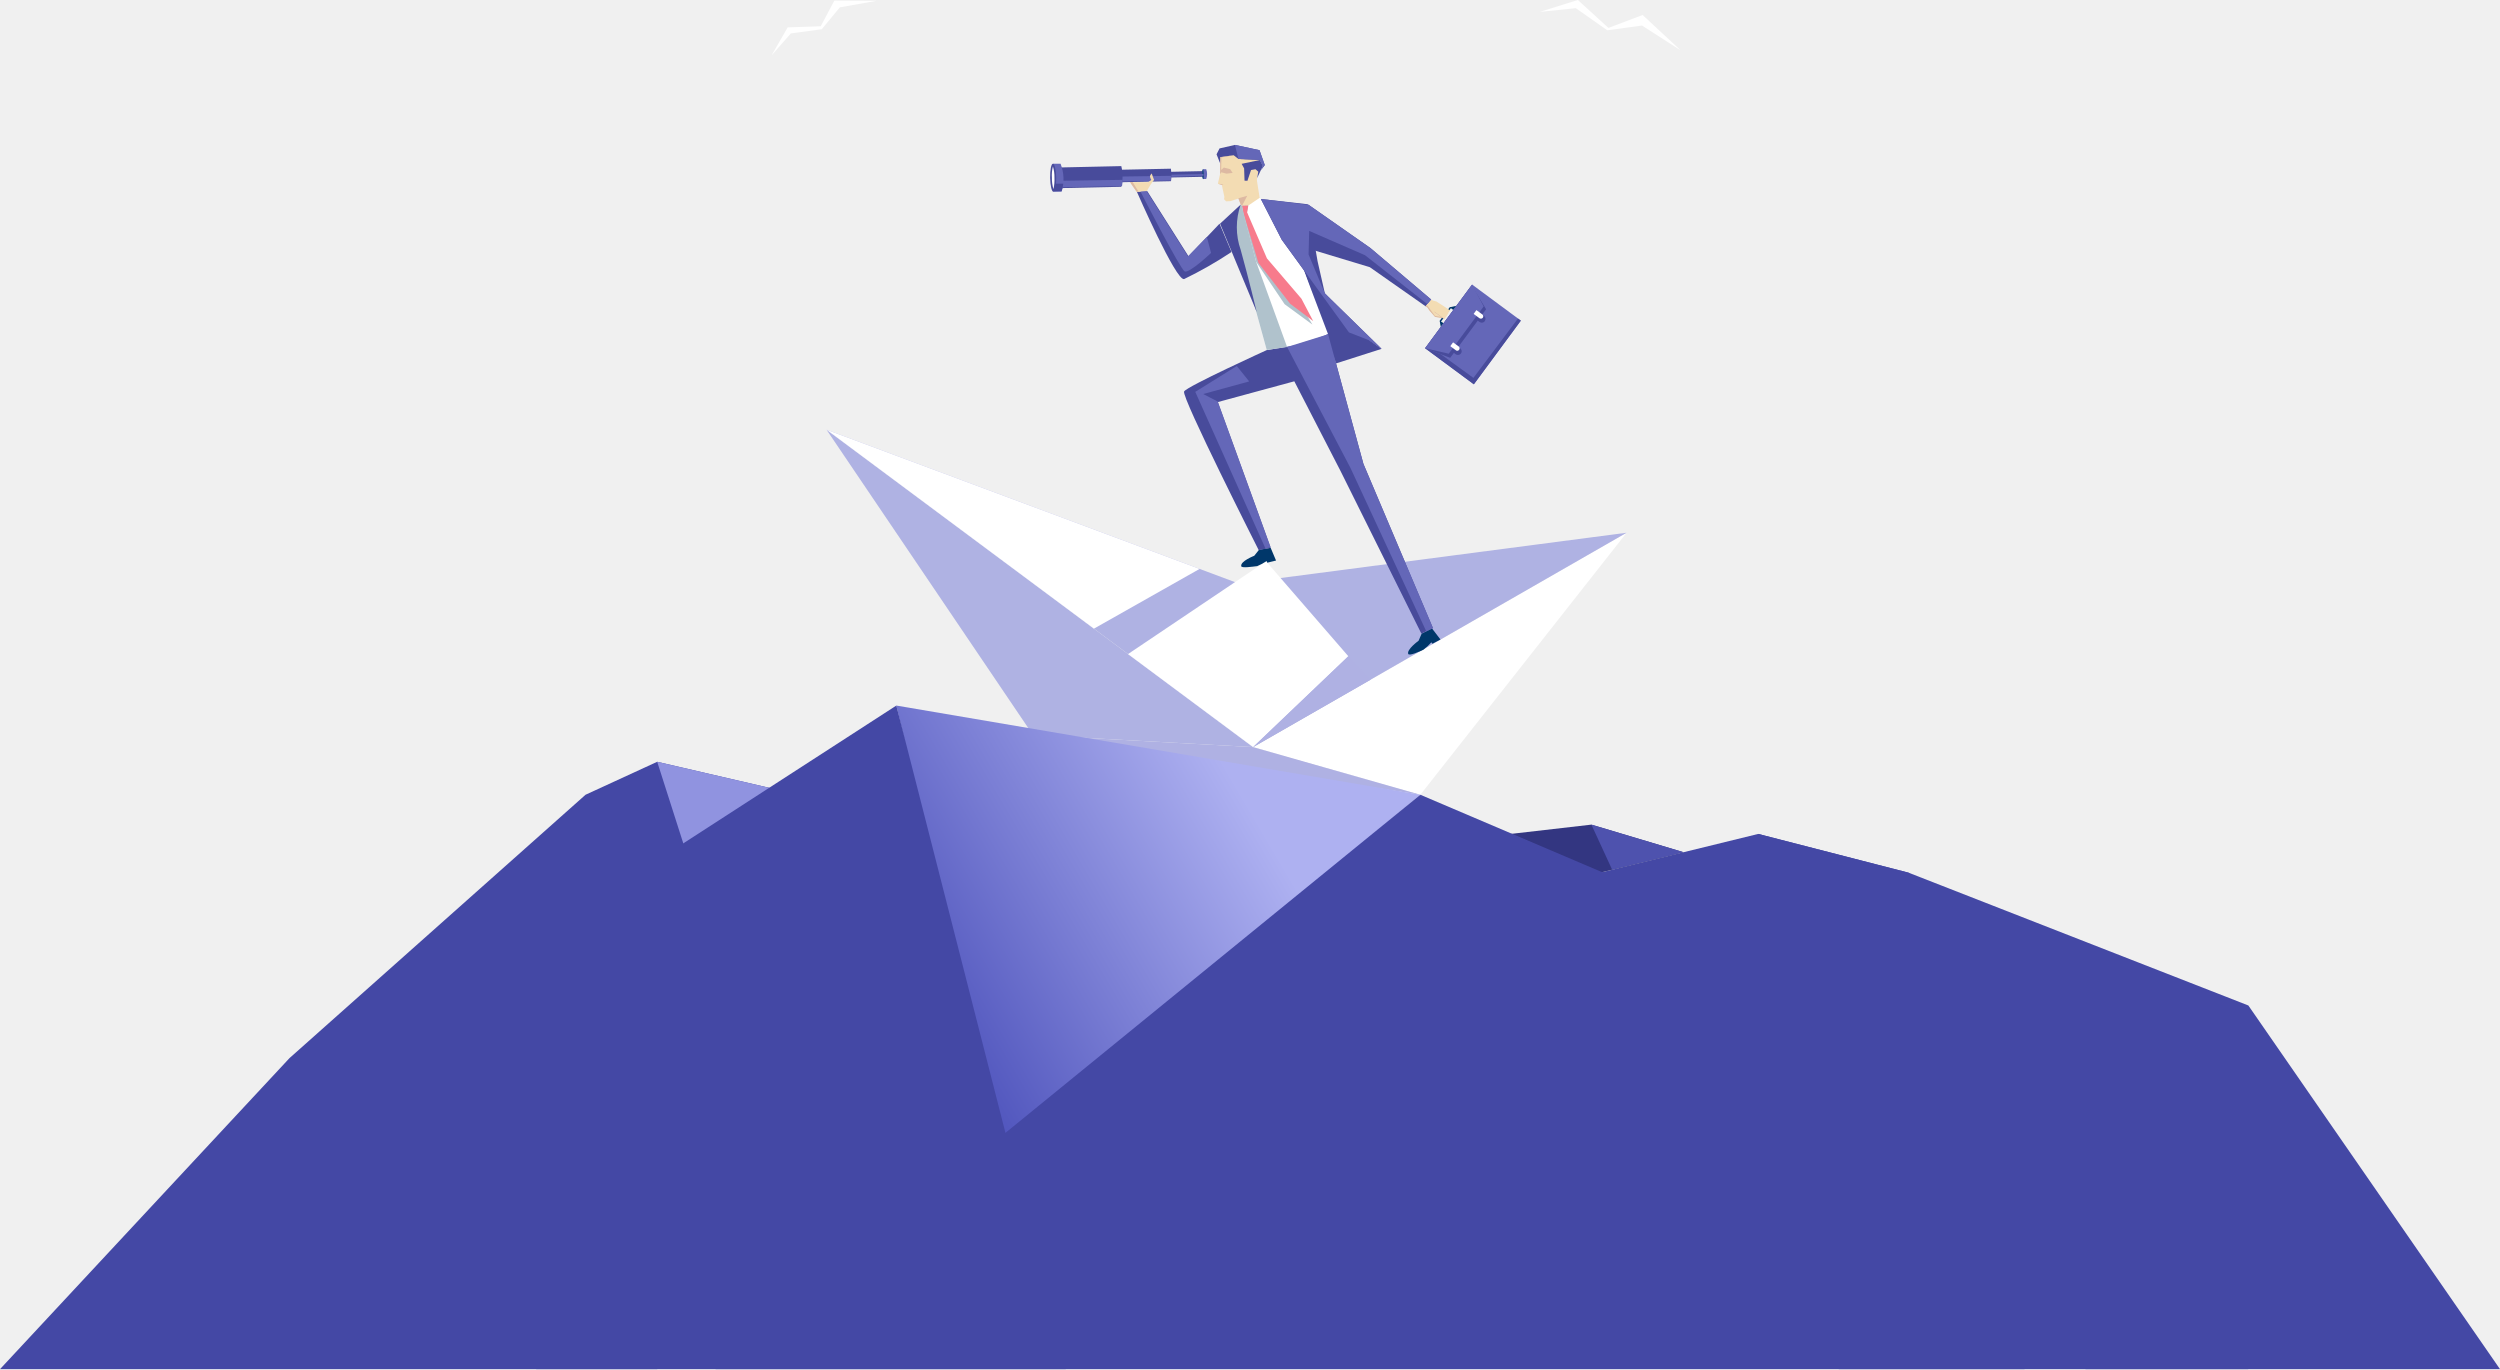
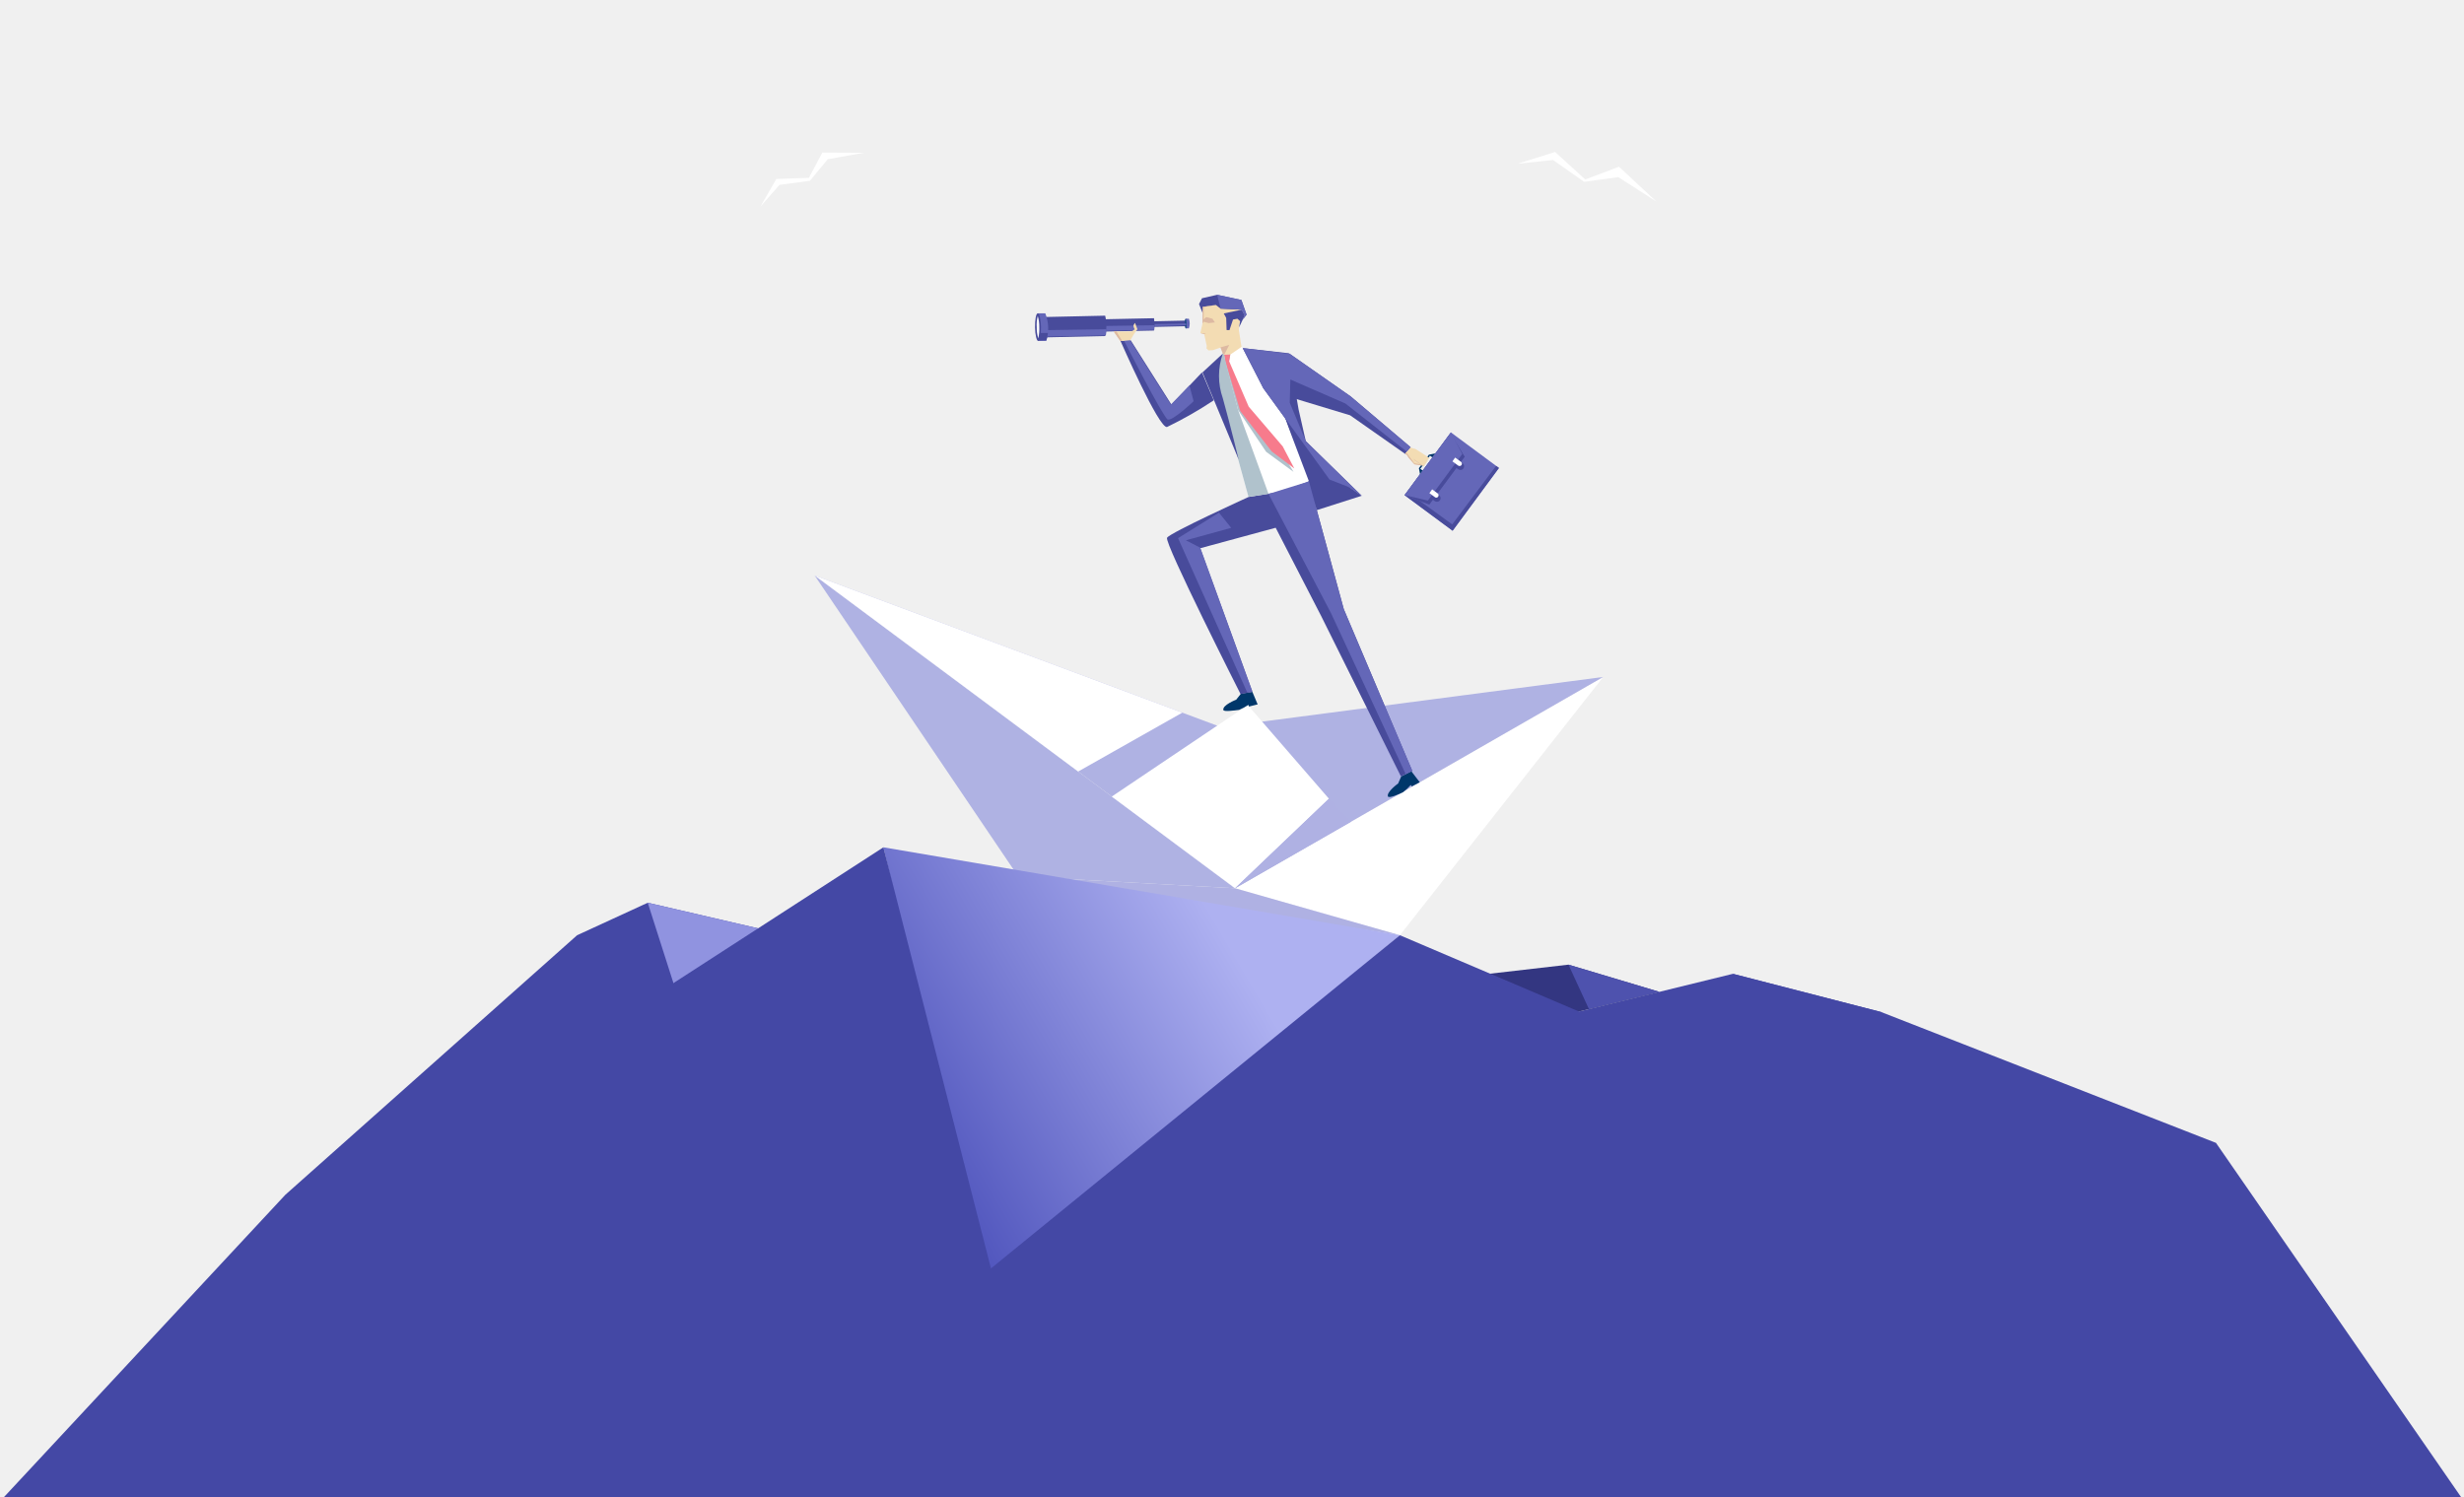
- <svg xmlns="http://www.w3.org/2000/svg" width="1070" height="586" viewBox="0 0 1070 586" fill="none">
-   <path d="M536.328 319.76L696.188 228.008L607.903 340.155L536.328 319.76Z" fill="white" />
-   <path d="M536.328 319.76L442.119 314.584L532.836 328.608L607.903 340.155L536.328 319.76Z" fill="#AFB1E3" />
-   <path d="M536.328 319.76L353.747 183.902L442.119 314.584L536.328 319.76Z" fill="#AFB2E3" />
-   <path d="M547.469 247.474L696.188 228.008L536.328 319.76L547.469 247.474Z" fill="#AFB2E3" />
-   <path d="M353.747 183.902L528.592 249.155L536.328 319.76L353.747 183.902Z" fill="#AFB2E3" />
-   <path d="M482.792 279.945L541.855 240.218L577.09 280.874L536.328 319.76L482.792 279.945Z" fill="white" />
-   <path d="M577.089 280.875L586.683 290.872L536.329 319.76L577.089 280.875Z" fill="#AFB1E3" />
-   <path d="M513.428 243.492L468.202 269.062L353.748 183.902L513.428 243.492Z" fill="white" />
-   <path d="M528.99 81.975L531.024 87.549L530.979 91.354L540.175 89.054L539.291 85.691L537.876 76.755L528.99 81.975Z" fill="#F3DCB3" />
-   <path d="M539.158 69.632L537.478 79.719L533.72 83.789L526.603 86.089L524.79 86.178L523.906 85.293L524.039 84.275L522.934 79.144L521.253 78.613L522.182 74.543L522.314 67.243L526.558 64.279L537.169 65.031L539.158 69.632Z" fill="#F3DCB3" />
-   <path d="M591.325 149.307L571.829 155.545L557.196 113.296L567.054 125.595L585.135 144.971L591.325 149.307Z" fill="#484B9B" />
-   <path d="M538.893 235.264L536.815 237.874C536.815 237.874 530.847 240.174 531.244 242.298C531.244 243.271 536.196 242.519 538.096 242.298C539.504 241.705 540.851 240.979 542.12 240.13L542.385 240.838L546.143 239.909L543.844 234.468L538.893 235.264Z" fill="#00376A" />
-   <path d="M608.478 271.186L607.152 274.238C607.152 274.238 601.935 277.999 602.73 279.901C603.172 280.83 607.594 278.883 609.273 278.043C610.5 277.115 611.625 276.063 612.633 274.902L613.075 275.522L616.524 273.707L612.899 268.974L608.478 271.186Z" fill="#00376A" />
-   <path d="M568.424 143.069L550.873 148.511L542.164 149.793L527.487 96.883L531.024 87.549L532.084 88.567L534.118 88.08L539.114 84.673L539.645 85.16L547.071 86.709L568.424 143.069Z" fill="white" />
-   <path d="M553.968 163.198L573.73 201.554L608.345 271.186L613.296 268.797L583.544 198.546L568.424 143.069L556.399 147.493L542.164 149.838C542.164 149.838 508.123 165.322 506.797 167.533C505.471 169.746 538.716 235.441 538.716 235.441L543.844 234.468L521.209 172.09L553.968 163.198Z" fill="#484B9B" />
-   <path d="M533.676 90.956L534.251 87.992L531.599 88.08L532.041 91.265L537.655 112.102L549.813 130.196L561.705 138.911L554.764 127.321L538.318 110.2L533.676 90.956Z" fill="#B0C2CC" />
-   <path d="M533.764 90.912L534.251 87.992L531.598 88.08L532.217 91.265L538.583 112.5L552.244 130.063L562.058 137.451L557.019 127.851L542.253 110.598L533.764 90.912Z" fill="#F77B8C" />
-   <path d="M542.164 149.793L550.874 148.511L537.655 112.102L532.085 90.646L531.599 88.08L531.024 87.549L529.697 89.938L527.885 97.99L542.164 149.793Z" fill="#B0C2CC" />
-   <path d="M567.054 125.595L563.916 111.792L559.716 87.417L539.645 85.16L548.574 102.591L577.355 142.273L585.755 145.547L591.325 149.307L567.054 125.595Z" fill="#484B9B" />
-   <path d="M531.023 87.549L522.182 95.734L537.875 133.514C537.875 133.514 534.428 119.18 531.023 106.97C528.805 100.687 528.805 93.833 531.023 87.549Z" fill="#484B9B" />
-   <path d="M559.715 87.417L586.55 106.174L612.545 128.205L610.202 131.125L586.285 114.358L561.572 106.882L559.715 87.417Z" fill="#484B9B" />
-   <path d="M531.421 70.119L532.483 72.066L532.659 77.33L533.897 77.375L535.444 72.773L537.346 72.42L538.539 73.481L538.053 76.225L540.529 70.96L539.246 68.482L531.421 70.119Z" fill="#484B9B" />
-   <path d="M630.804 164.481L650.918 137.23L630.052 121.79L623.598 130.505L609.937 149.042L630.804 164.481Z" fill="#6467B8" />
-   <path d="M620.503 131.479L616.17 137.318L616.656 139.929L617.85 138.335L616.744 137.628L620.989 131.877L622.006 132.673L623.332 130.903L620.503 131.479Z" fill="#00376A" />
-   <path d="M609.937 149.042L629.831 122.145L636.064 132.364L634.384 134.62L635.18 135.195C635.515 135.457 635.734 135.839 635.791 136.261C635.849 136.681 635.741 137.109 635.489 137.451C635.332 137.664 635.125 137.836 634.886 137.952C634.647 138.068 634.384 138.124 634.119 138.114C633.805 138.079 633.503 137.973 633.235 137.805L632.483 137.23L624.172 148.467L624.924 149.042C625.098 149.165 625.245 149.321 625.357 149.502C625.469 149.683 625.544 149.884 625.577 150.095C625.61 150.306 625.6 150.52 625.549 150.727C625.498 150.933 625.405 151.128 625.277 151.298C625.115 151.503 624.906 151.667 624.668 151.775C624.429 151.883 624.168 151.931 623.907 151.917C623.588 151.902 623.281 151.795 623.022 151.608L622.271 151.032L620.68 153.156L609.937 149.042Z" fill="#484B9B" />
-   <path d="M630.052 121.79L635.003 131.169L620.061 151.387L609.937 149.042L630.052 121.79Z" fill="#6467B8" />
-   <path d="M634.649 135.991C634.806 135.774 634.872 135.503 634.83 135.238C634.789 134.972 634.644 134.734 634.428 134.576L631.909 132.718L630.715 134.355L633.235 136.213C633.455 136.359 633.723 136.418 633.985 136.377C634.247 136.336 634.484 136.198 634.649 135.991Z" fill="white" />
-   <path d="M624.437 149.793C624.611 149.599 624.708 149.347 624.708 149.085C624.708 148.825 624.611 148.573 624.437 148.378L621.918 146.52L620.724 148.156L623.244 150.014C623.438 150.119 623.662 150.153 623.879 150.113C624.096 150.073 624.293 149.96 624.437 149.793Z" fill="white" />
-   <path d="M650.918 137.23L649.681 136.345L630.627 161.738L616.657 151.608L609.937 149.042L630.804 164.481L650.918 137.23Z" fill="#484B9B" />
-   <path d="M528.017 66.447L522.314 67.244L522.27 70.031L520.678 66.049L521.961 63.528L528.548 62.023L539.069 64.28L541.324 70.65L539.688 72.773L540.528 70.96L539.246 68.482L530.05 68.04L528.017 66.447Z" fill="#484B9B" />
-   <path d="M610.158 131.036L610.954 131.611L611.838 132.939L614.181 135.637L617.629 136.168L615.949 135.062L615.065 134.619L614.357 133.956C614.357 133.956 618.115 136.566 618.293 136.522C618.529 136.317 618.685 136.035 618.735 135.726C619.101 135.491 619.37 135.129 619.486 134.708C619.486 134.708 620.061 134 619.972 133.735C619.883 133.469 620.768 133.027 620.635 132.85C620.503 132.673 614.712 129.001 614.712 129.001L613.297 128.647L612.545 128.205L610.158 131.036Z" fill="#F3DCB3" />
-   <path d="M568.424 143.069L550.873 148.511L578.017 200.315L610.423 270.169L613.296 268.797L583.544 198.546L568.424 143.069Z" fill="#6467B8" />
-   <path d="M521.209 171.869L514.976 168.64L534.649 163.243L529.344 156.651L511.571 167.711L541.59 234.689L543.844 234.247L521.209 171.869Z" fill="#6467B8" />
-   <path d="M610.158 131.036L610.644 130.505L611.219 131.213L614.181 135.195L616.922 135.681L617.629 136.168L614.225 135.637L611.838 132.939L610.954 131.611L610.158 131.036Z" fill="#DDB9A2" />
-   <path d="M618.292 136.522L613.518 133.116L614.357 133.956C614.357 133.956 617.938 136.566 618.292 136.522Z" fill="#DDB9A2" />
-   <path d="M528.547 62.023L539.069 64.28L541.324 70.65L539.688 72.773L540.528 70.96L539.246 68.482L530.051 68.04L528.547 62.023Z" fill="#6467B8" />
-   <path d="M577.355 142.273L556.311 113.208L548.575 102.591L539.645 85.16L560.113 87.682L586.55 106.174L612.545 128.205L610.909 130.151L584.207 109.226L560.334 98.83L560.069 108.916L567.054 125.595L591.325 149.307L585.755 145.547L577.355 142.273Z" fill="#6467B8" />
-   <path d="M533.809 83.789L531.599 88.081L531.024 87.549L530.007 84.851L533.809 83.789Z" fill="#DDB9A2" />
-   <path d="M522.668 72.729L522.756 67.376L528.018 66.447L522.314 67.244L522.182 74.543L522.713 73.747L524.923 74.322L527.576 74.012L526.515 72.42L523.818 71.712L522.668 72.729Z" fill="#DDB9A2" />
-   <path d="M522.933 79.144L521.254 78.657L523.641 78.834L522.933 79.144Z" fill="#DDB9A2" />
-   <path d="M494.182 73.683L515.354 73.225L515.406 75.657L494.235 76.116L494.182 73.683Z" fill="#484B9B" />
-   <path d="M515.55 74.543C515.55 75.693 515.55 76.666 515.064 76.666C514.578 76.666 514.533 75.737 514.489 74.543C514.445 73.348 514.489 72.419 514.975 72.419C515.462 72.419 515.506 73.348 515.55 74.543Z" fill="#204B86" />
-   <path d="M514.976 72.419H516.257C516.766 73.774 516.766 75.267 516.257 76.622H515.152C515.397 75.225 515.337 73.791 514.976 72.419Z" fill="#6467B8" />
-   <path d="M501.271 75.649L515.064 75.206C515.109 74.972 515.109 74.732 515.064 74.499L501.315 74.764L501.271 75.649Z" fill="#6467B8" />
-   <path d="M479.962 72.641L501.138 72.198C501.381 73.974 501.381 75.775 501.138 77.551L480.006 77.993L479.962 72.641Z" fill="#484B9B" />
-   <path d="M501.271 77.241C501.271 76.667 501.271 75.959 501.271 75.251L479.918 75.56V77.684L501.271 77.241Z" fill="#6467B8" />
-   <path d="M453.967 71.668L479.918 71.093C480.626 73.999 480.626 77.034 479.918 79.941L453.967 80.515V71.668Z" fill="#484B9B" />
-   <path d="M480.227 79.631C480.368 78.752 480.457 77.866 480.493 76.976L453.967 77.375V80.162L480.227 79.631Z" fill="#6467B8" />
-   <path d="M450.696 70.075H453.923C455.436 73.903 455.592 78.135 454.365 82.063H451.138L450.696 70.075Z" fill="#6467B8" />
-   <path d="M454.365 81.754C454.734 80.741 454.972 79.686 455.072 78.613H451.005V81.886L454.365 81.754Z" fill="#484B9B" />
-   <path d="M452.066 76.091C452.066 79.409 451.579 82.108 450.873 82.108C450.165 82.108 449.502 79.454 449.458 76.136C449.413 72.817 449.9 70.075 450.652 70.075C451.403 70.075 451.978 72.729 452.066 76.091Z" fill="#484B9B" />
-   <path d="M450.873 80.957C450.398 79.38 450.175 77.738 450.209 76.091C450.094 74.456 450.243 72.813 450.651 71.225C451.125 72.802 451.349 74.445 451.315 76.091C451.384 77.726 451.235 79.362 450.873 80.957Z" fill="white" />
-   <path d="M521.961 95.733L508.698 109.713L491.014 81.798L486.594 82.108C486.594 82.108 503.305 120.331 506.797 119.445C513.814 116.044 520.594 112.172 527.089 107.855L521.961 95.733Z" fill="#484B9B" />
-   <path d="M486.505 82.108L483.632 77.949H491.412L492.739 77.02C492.739 77.02 492.031 75.781 492.252 75.207C492.421 74.85 492.645 74.521 492.915 74.233L493.933 76.976L492.429 79.055L490.749 81.931L486.505 82.108Z" fill="#F3DCB3" />
-   <path d="M486.505 82.108L487.3 82.019L484.781 77.905L483.631 77.949L486.505 82.108Z" fill="#DDB9A2" />
-   <path d="M516.523 101.396L518.335 108.253C518.335 108.253 509.007 117.101 507.062 116.172C505.117 115.243 488.14 82.019 488.14 82.019L490.749 81.798L508.432 109.713L516.523 101.396Z" fill="#6467B8" />
-   <path d="M684.827 373.511L752.511 356.921L816.88 373.511L871.487 455.7L684.827 373.511Z" fill="#4448A5" />
-   <path d="M646.542 356.921L681.114 352.939L720.592 364.751L684.827 373.511L646.542 356.921Z" fill="#333681" />
-   <path d="M342.076 340.155L281.283 326.042L250.605 340.155L123.895 452.882L6.10352e-05 586H281.283L342.076 340.155Z" fill="url(#paint0_linear)" />
-   <path d="M383.63 301.977L427.928 490.347L607.903 340.155L383.63 301.977Z" fill="url(#paint1_linear)" />
-   <path d="M607.903 340.155L306.217 586H866.559L607.903 340.155Z" fill="#4448A5" />
-   <path d="M607.903 340.155L787.013 586H962.296L889.085 459.926L607.903 340.155Z" fill="#4448A5" />
-   <path d="M752.511 356.921L892.605 586H1070L962.296 430.344L816.88 373.511L752.511 356.921Z" fill="#4448A5" />
-   <path d="M720.592 364.751L681.113 352.939L689.999 372.227L720.592 364.751Z" fill="#4E52AE" />
-   <path d="M281.283 326.042L298.572 380.103L342.076 340.155L281.283 326.042Z" fill="#9093E0" />
-   <path d="M250.605 388.021L383.63 301.977L456.158 586H229.487L250.605 388.021Z" fill="url(#paint2_linear)" />
-   <path d="M688.408 11.944L703.041 6.415L719.31 21.544L702.776 10.927L687.921 12.962L674.438 3.495L659.053 5.088L675.322 0L688.408 11.944Z" fill="white" />
-   <path d="M351.27 11.237L357.105 0.266L375.098 0.354L359.449 3.141L351.713 12.52L338.493 14.29L330.229 23.712L337.12 11.723L351.27 11.237Z" fill="white" />
+ <svg xmlns="http://www.w3.org/2000/svg" fill="none" version="1.1" viewBox="0 0 1070 650">
+   <path d="m536.33 385.76 159.86-91.752-88.285 112.15z" fill="#fff" />
+   <path d="m536.33 385.76-94.209-5.176 90.717 14.024 75.067 11.547z" fill="#afb1e3" />
+   <g fill="#afb2e3">
+     <path d="m536.33 385.76-182.58-135.86 88.372 130.68z" />
+     <path d="m547.47 313.47 148.72-19.466-159.86 91.752z" />
+     <path d="m353.75 249.9 174.84 65.253 7.736 70.605z" />
+   </g>
+   <path d="m482.79 345.94 59.063-39.727 35.235 40.656-40.762 38.886z" fill="#fff" />
+   <path d="m577.09 346.88 9.594 9.997-50.354 28.888z" fill="#afb1e3" />
+   <path d="m513.43 309.49-45.226 25.57-114.45-85.16z" fill="#fff" />
+   <path d="m528.99 147.98 2.034 5.574-0.045 3.805 9.196-2.3-0.884-3.362-1.415-8.937z" fill="#f3dcb3" />
+   <path d="m539.16 135.63-1.68 10.087-3.758 4.07-7.117 2.3-1.813 0.089-0.884-0.885 0.133-1.018-1.105-5.132-1.681-0.531 0.929-4.07 0.132-7.3 4.244-2.964 10.611 0.752z" fill="#f3dcb3" />
+   <path d="m591.32 215.31-19.496 6.238-14.633-42.249 9.858 12.299 18.081 19.376z" fill="#484b9b" />
+   <path d="m538.89 301.26-2.078 2.61s-5.968 2.3-5.571 4.424c0 0.973 4.952 0.221 6.852 0 1.408-0.593 2.755-1.319 4.024-2.168l0.265 0.708 3.758-0.929-2.299-5.441z" fill="#00376a" />
+   <path d="m608.48 337.19-1.326 3.052s-5.217 3.761-4.422 5.663c0.442 0.929 4.864-1.018 6.543-1.858 1.227-0.928 2.352-1.98 3.36-3.141l0.442 0.62 3.449-1.815-3.625-4.733z" fill="#00376a" />
+   <path d="m568.42 209.07-17.551 5.442-8.709 1.282-14.677-52.91 3.537-9.334 1.06 1.018 2.034-0.487 4.996-3.407 0.531 0.487 7.426 1.549z" fill="#fff" />
+   <path d="m553.97 229.2 19.762 38.356 34.615 69.632 4.951-2.389-29.752-70.251-15.12-55.477-12.025 4.424-14.235 2.345s-34.041 15.484-35.367 17.695c-1.326 2.213 31.919 67.908 31.919 67.908l5.128-0.973-22.635-62.378z" fill="#484b9b" />
+   <path d="m533.68 156.96 0.575-2.964-2.652 0.089 0.442 3.185 5.614 20.837 12.158 18.094 11.892 8.715-6.941-11.59-16.446-17.121z" fill="#b0c2cc" />
+   <path d="m533.76 156.91 0.487-2.92-2.653 0.089 0.619 3.185 6.366 21.235 13.661 17.563 9.814 7.388-5.039-9.6-14.766-17.253z" fill="#f77b8c" />
+   <path d="m542.16 215.79 8.71-1.282-13.219-36.409-5.57-21.456-0.486-2.566-0.575-0.531-1.327 2.389-1.812 8.051z" fill="#b0c2cc" />
+   <g fill="#484b9b">
+     <path d="m567.05 191.6-3.138-13.803-4.2-24.375-20.071-2.257 8.929 17.431 28.781 39.682 8.4 3.274 5.57 3.76z" />
+     <path d="m531.02 153.55-8.841 8.184 15.693 37.78s-3.447-14.334-6.852-26.544c-2.218-6.283-2.218-13.137 0-19.421z" />
+     <path d="m559.72 153.42 26.835 18.757 25.995 22.031-2.343 2.92-23.917-16.767-24.713-7.476z" />
+     <path d="m531.42 136.12 1.062 1.946 0.176 5.265 1.238 0.044 1.547-4.601 1.902-0.354 1.193 1.061-0.486 2.743 2.476-5.265-1.283-2.477z" />
+   </g>
+   <path d="m630.8 230.48 20.114-27.251-20.866-15.44-6.454 8.715-13.661 18.537z" fill="#6467b8" />
+   <path d="m620.5 197.48-4.333 5.839 0.486 2.611 1.194-1.594-1.106-0.707 4.245-5.751 1.017 0.796 1.326-1.77z" fill="#00376a" />
+   <path d="m609.94 215.04 19.894-26.897 6.233 10.219-1.68 2.256 0.796 0.575c0.335 0.262 0.554 0.644 0.611 1.066 0.058 0.42-0.05 0.848-0.302 1.19-0.157 0.213-0.364 0.385-0.603 0.501s-0.502 0.172-0.767 0.162c-0.314-0.035-0.616-0.141-0.884-0.309l-0.752-0.575-8.311 11.237 0.752 0.575c0.174 0.123 0.321 0.279 0.433 0.46s0.187 0.382 0.22 0.593 0.023 0.425-0.028 0.632c-0.051 0.206-0.144 0.401-0.272 0.571-0.162 0.205-0.371 0.369-0.609 0.477-0.239 0.108-0.5 0.156-0.761 0.142-0.319-0.015-0.626-0.122-0.885-0.309l-0.751-0.576-1.591 2.124z" fill="#484b9b" />
+   <path d="m630.05 187.79 4.951 9.379-14.942 20.218-10.124-2.345z" fill="#6467b8" />
+   <path d="m634.65 201.99c0.157-0.217 0.223-0.488 0.181-0.753-0.041-0.266-0.186-0.504-0.402-0.662l-2.519-1.858-1.194 1.637 2.52 1.858c0.22 0.146 0.488 0.205 0.75 0.164s0.499-0.179 0.664-0.386z" fill="#fff" />
+   <path d="m624.44 215.79c0.174-0.194 0.271-0.446 0.271-0.708 0-0.26-0.097-0.512-0.271-0.707l-2.519-1.858-1.194 1.636 2.52 1.858c0.194 0.105 0.418 0.139 0.635 0.099s0.414-0.153 0.558-0.32z" fill="#fff" />
+   <path d="m650.92 203.23-1.237-0.885-19.054 25.393-13.97-10.13-6.72-2.566 20.867 15.439z" fill="#484b9b" />
+   <path d="m528.02 132.45-5.703 0.796-0.044 2.787-1.592-3.982 1.283-2.522 6.587-1.504 10.521 2.256 2.255 6.37-1.636 2.124 0.84-1.814-1.282-2.477-9.196-0.442z" fill="#484b9b" />
+   <path d="m610.16 197.04 0.796 0.575 0.884 1.328 2.343 2.698 3.448 0.531-1.68-1.106-0.884-0.443-0.708-0.663s3.758 2.61 3.936 2.566c0.236-0.205 0.392-0.487 0.442-0.796 0.366-0.235 0.635-0.597 0.751-1.018 0 0 0.575-0.708 0.486-0.973-0.089-0.266 0.796-0.708 0.663-0.885-0.132-0.177-5.923-3.849-5.923-3.849l-1.415-0.354-0.752-0.442z" fill="#f3dcb3" />
+   <path d="m568.42 209.07-17.551 5.442 27.144 51.804 32.406 69.854 2.873-1.372-29.752-70.251z" fill="#6467b8" />
+   <path d="m521.21 237.87-6.233-3.229 19.673-5.397-5.305-6.592-17.773 11.06 30.019 66.978 2.254-0.442z" fill="#6467b8" />
+   <path d="m610.16 197.04 0.486-0.531 0.575 0.708 2.962 3.982 2.741 0.486 0.707 0.487-3.404-0.531-2.387-2.698-0.884-1.328z" fill="#ddb9a2" />
+   <path d="m618.29 202.52-4.774-3.406 0.839 0.84s3.581 2.61 3.935 2.566z" fill="#ddb9a2" />
+   <path d="m528.55 128.02 10.522 2.256 2.255 6.37-1.636 2.124 0.84-1.814-1.282-2.477-9.195-0.442z" fill="#6467b8" />
+   <path d="m577.36 208.27-21.044-29.065-7.736-10.617-8.93-17.431 20.468 2.521 26.437 18.492 25.995 22.031-1.636 1.946-26.702-20.925-23.873-10.396-0.265 10.086 6.985 16.679 24.271 23.712-5.57-3.76z" fill="#6467b8" />
+   <g fill="#ddb9a2">
+     <path d="m533.81 149.79-2.21 4.291-0.575-0.531-1.017-2.698z" />
+     <path d="m522.67 138.73 0.088-5.353 5.262-0.929-5.704 0.796-0.132 7.3 0.531-0.797 2.21 0.575 2.653-0.31-1.061-1.593-2.697-0.708z" />
+     <path d="m522.93 145.14-1.679-0.487 2.387 0.177z" />
+   </g>
+   <path d="m494.18 139.68 21.172-0.459 0.052 2.433-21.171 0.459z" fill="#484b9b" />
+   <path d="m515.55 140.54c0 1.15 0 2.123-0.486 2.123s-0.531-0.929-0.575-2.123c-0.044-1.195 0-2.124 0.486-2.124 0.487 0 0.531 0.929 0.575 2.124z" fill="#204b86" />
+   <path d="m514.98 138.42h1.281c0.509 1.355 0.509 2.848 0 4.203h-1.105c0.245-1.397 0.185-2.831-0.176-4.203z" fill="#6467b8" />
+   <path d="m501.27 141.65 13.793-0.442c0.045-0.234 0.045-0.474 0-0.708l-13.749 0.266z" fill="#6467b8" />
+   <path d="m479.96 138.64 21.176-0.442c0.243 1.776 0.243 3.577 0 5.353l-21.132 0.442z" fill="#484b9b" />
+   <path d="m501.27 143.24v-1.99l-21.353 0.309v2.123z" fill="#6467b8" />
+   <path d="m453.97 137.67 25.951-0.575c0.708 2.906 0.708 5.941 0 8.848l-25.951 0.575z" fill="#484b9b" />
+   <path d="m480.23 145.63c0.141-0.879 0.23-1.765 0.266-2.655l-26.526 0.399v2.787z" fill="#6467b8" />
+   <path d="m450.7 136.07h3.227c1.513 3.828 1.669 8.06 0.442 11.988h-3.227z" fill="#6467b8" />
+   <path d="m454.36 147.75c0.369-1.013 0.607-2.068 0.707-3.141h-4.067v3.274z" fill="#484b9b" />
+   <path d="m452.07 142.09c0 3.318-0.487 6.016-1.193 6.016-0.708 0-1.371-2.654-1.415-5.972-0.045-3.318 0.442-6.061 1.194-6.061 0.751 0 1.326 2.654 1.414 6.016z" fill="#484b9b" />
+   <path d="m450.87 146.96c-0.475-1.577-0.698-3.22-0.664-4.866-0.115-1.635 0.034-3.279 0.442-4.866 0.474 1.577 0.698 3.22 0.664 4.866 0.069 1.635-0.08 3.271-0.442 4.866z" fill="#fff" />
+   <path d="m521.96 161.73-13.263 13.98-17.684-27.915-4.42 0.309s16.711 38.224 20.203 37.338c7.017-3.401 13.797-7.273 20.292-11.59z" fill="#484b9b" />
+   <path d="m486.5 148.11-2.873-4.158h7.78l1.327-0.929s-0.708-1.239-0.487-1.814c0.169-0.357 0.393-0.686 0.663-0.973l1.018 2.743-1.504 2.079-1.68 2.876z" fill="#f3dcb3" />
+   <path d="m486.5 148.11 0.795-0.088-2.519-4.115-1.15 0.044z" fill="#ddb9a2" />
+   <path d="m516.52 167.4 1.812 6.857s-9.328 8.848-11.273 7.919-18.922-34.152-18.922-34.152l2.609-0.221 17.683 27.915z" fill="#6467b8" />
+   <path d="m684.83 439.51 67.684-16.59 64.369 16.59 54.607 82.189z" fill="#4448a5" />
+   <path d="m646.54 422.92 34.572-3.982 39.478 11.812-35.765 8.76z" fill="#333681" />
+   <path d="m342.08 406.16-60.793-14.113-30.678 14.113-126.71 112.73-123.89 133.12h281.28z" fill="url(#paint0_linear)" />
+   <path d="m383.63 367.98 44.298 188.37 179.98-150.19z" fill="url(#paint1_linear)" />
+   <g fill="#4448a5">
+     <path d="m607.9 406.16-301.69 245.84h560.34z" />
+     <path d="m607.9 406.16 179.11 245.84h175.28l-73.211-126.07z" />
+     <path d="m752.51 422.92 140.09 229.08h177.4l-107.7-155.66-145.42-56.833z" />
+   </g>
+   <path d="m720.59 430.75-39.479-11.812 8.886 19.288z" fill="#4e52ae" />
+   <path d="m281.28 392.04 17.289 54.061 43.504-39.948z" fill="#9093e0" />
+   <path d="m250.6 454.02 133.02-86.044 72.528 284.02h-226.67z" fill="url(#paint2_linear)" />
+   <path d="m688.41 77.944 14.633-5.53 16.269 15.13-16.534-10.617-14.855 2.035-13.483-9.467-15.385 1.593 16.269-5.088z" fill="#fff" />
+   <path d="m351.27 77.237 5.835-10.971 17.993 0.088-15.649 2.787-7.736 9.379-13.22 1.77-8.264 9.423 6.891-11.989z" fill="#fff" />
  <defs>
-     <linearGradient id="paint0_linear" x1="-595.469" y1="8052.08" x2="868.065" y2="9059.94" gradientUnits="userSpaceOnUse">
-       <stop stop-color="#4448A5" />
-       <stop offset="1" stop-color="#232780" />
+     <linearGradient id="paint0_linear" x1="-595.47" x2="868.06" y1="8052.1" y2="9059.9" gradientTransform="translate(0,66)" gradientUnits="userSpaceOnUse">
+       <stop stop-color="#4448A5" offset="0" />
+       <stop stop-color="#232780" offset="1" />
    </linearGradient>
-     <linearGradient id="paint1_linear" x1="228.895" y1="500.433" x2="523.744" y2="326.881" gradientUnits="userSpaceOnUse">
-       <stop stop-color="#4448A5" />
-       <stop offset="0.52" stop-color="#5055BD" />
-       <stop offset="1" stop-color="#AEB1F1" />
+     <linearGradient id="paint1_linear" x1="228.9" x2="523.74" y1="500.43" y2="326.88" gradientTransform="translate(0,66)" gradientUnits="userSpaceOnUse">
+       <stop stop-color="#4448A5" offset="0" />
+       <stop stop-color="#5055BD" offset=".52" />
+       <stop stop-color="#AEB1F1" offset="1" />
    </linearGradient>
-     <linearGradient id="paint2_linear" x1="-5632.94" y1="16351.1" x2="3508.74" y2="24924.8" gradientUnits="userSpaceOnUse">
-       <stop stop-color="#4448A5" />
-       <stop offset="1" stop-color="#2B5185" />
+     <linearGradient id="paint2_linear" x1="-5632.9" x2="3508.7" y1="16351" y2="24925" gradientTransform="translate(0,66)" gradientUnits="userSpaceOnUse">
+       <stop stop-color="#4448A5" offset="0" />
+       <stop stop-color="#2B5185" offset="1" />
    </linearGradient>
  </defs>
</svg>
